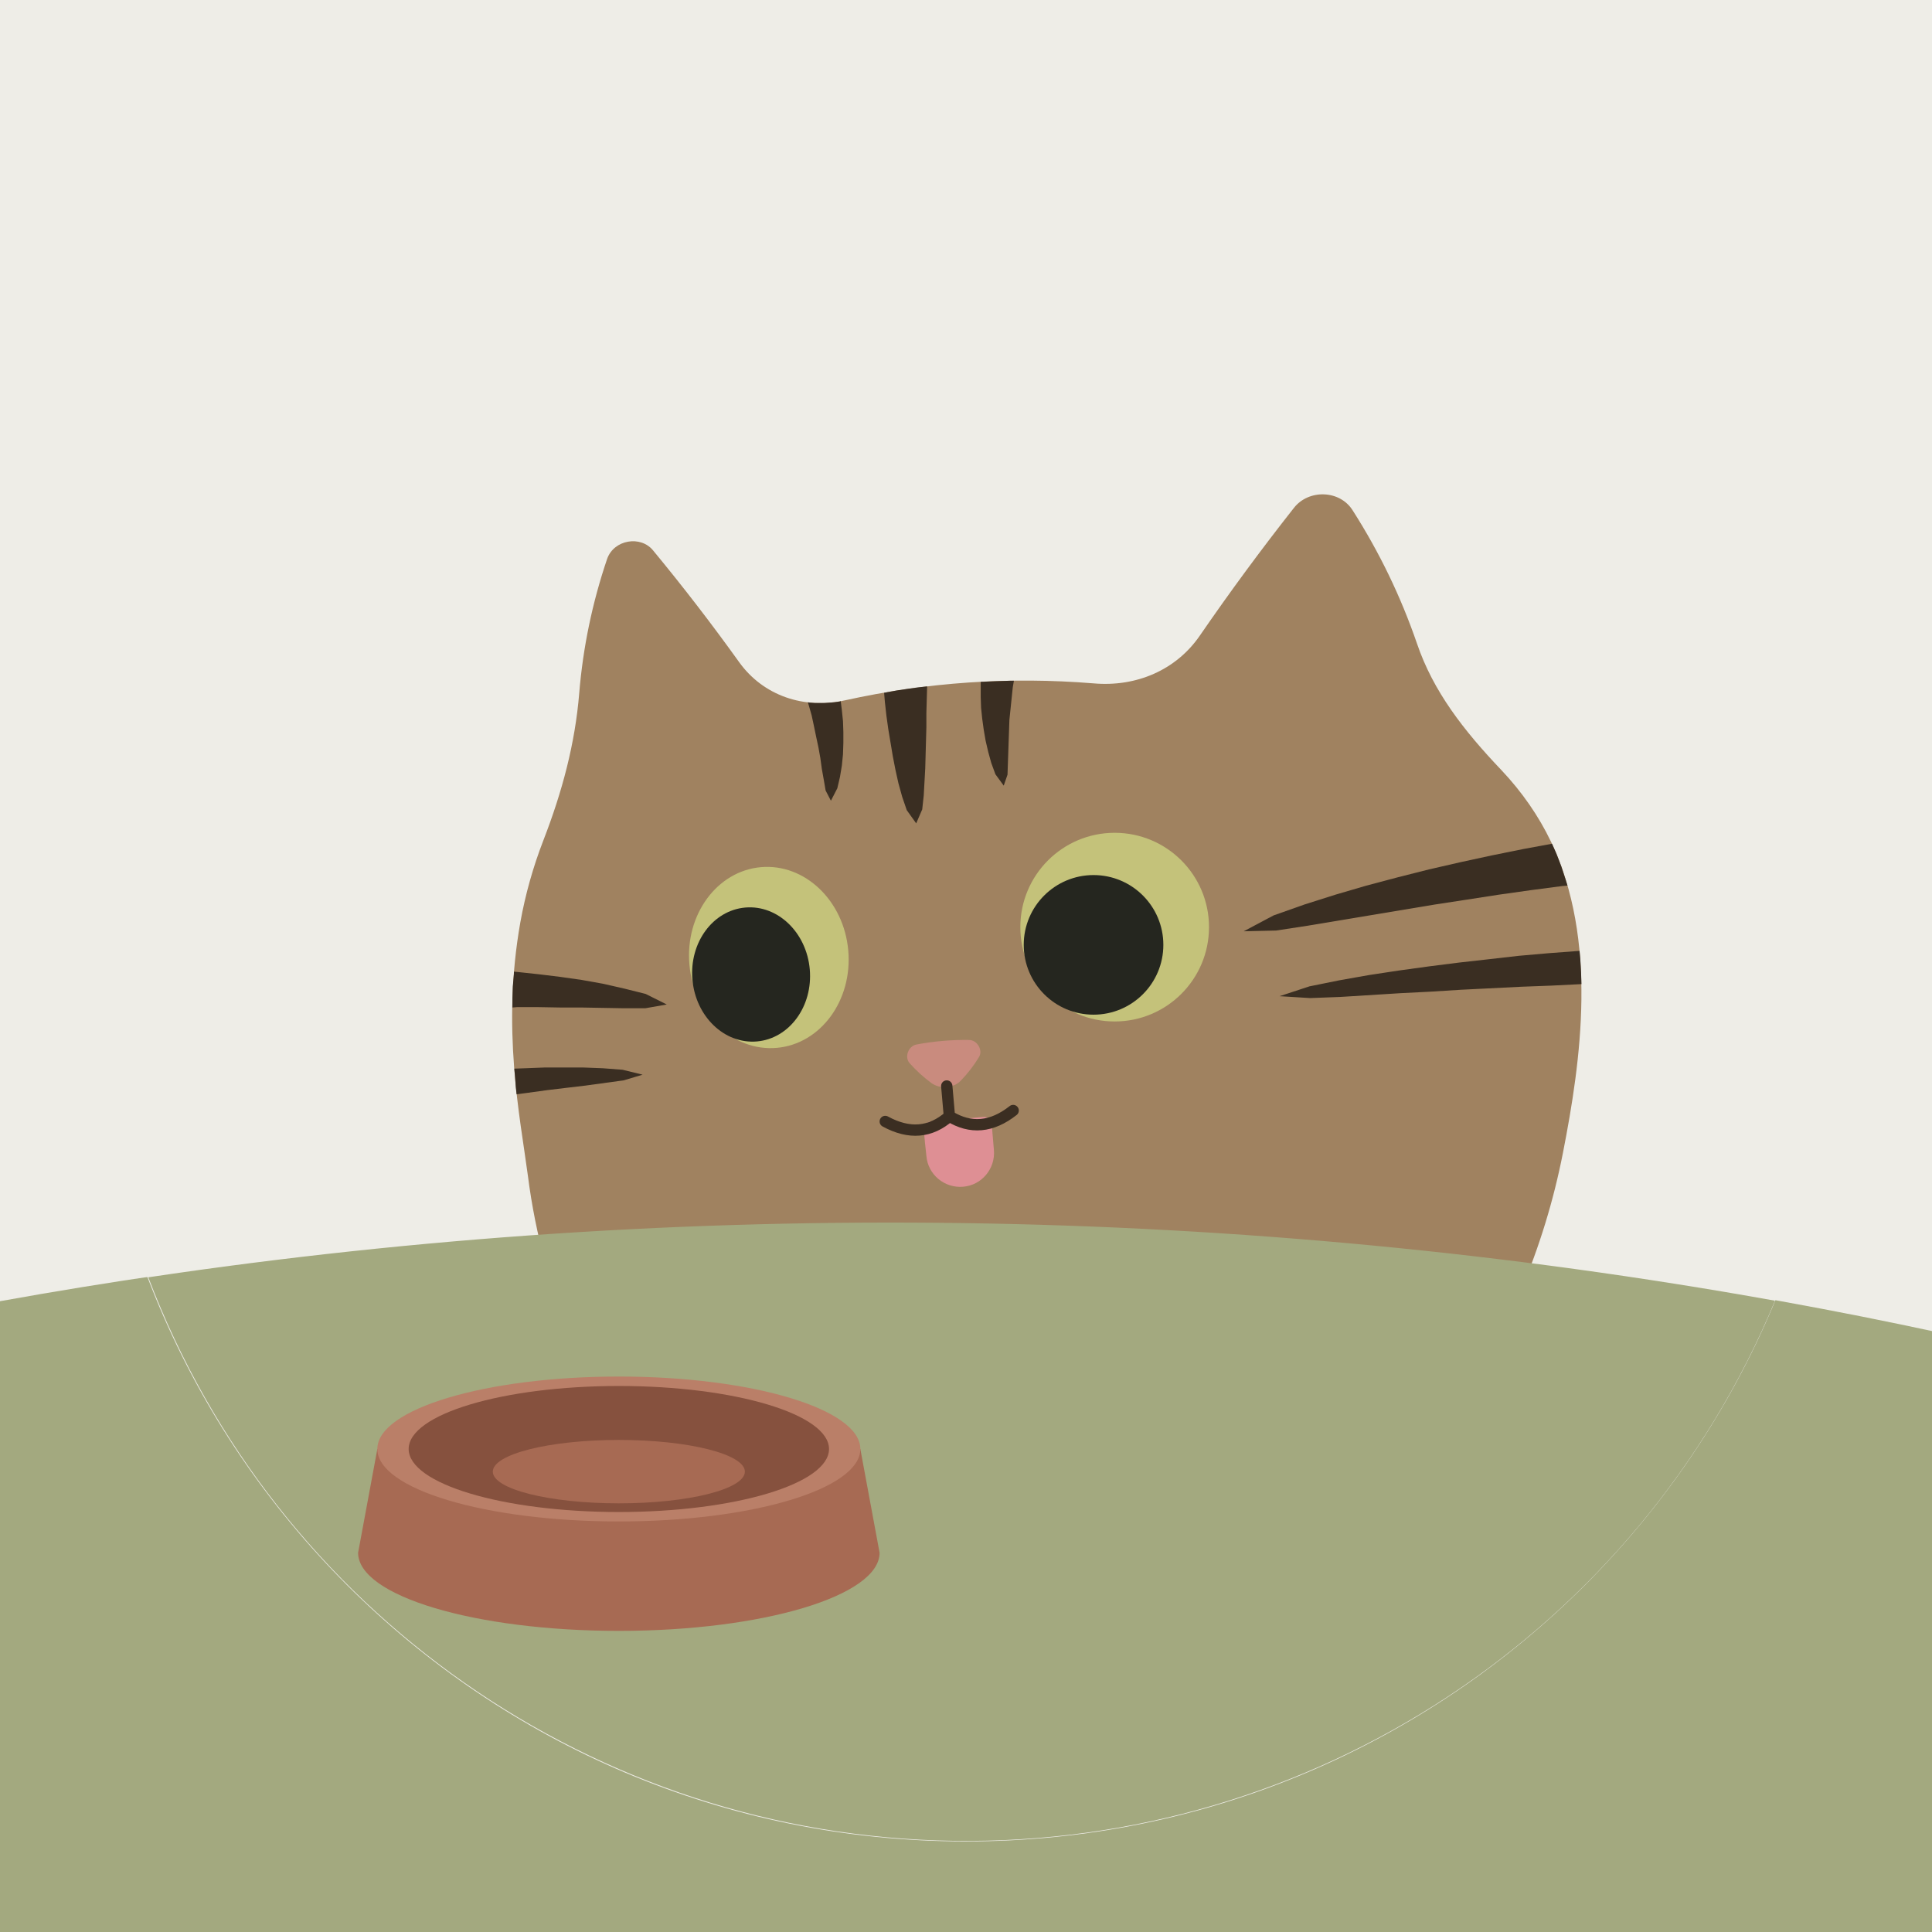
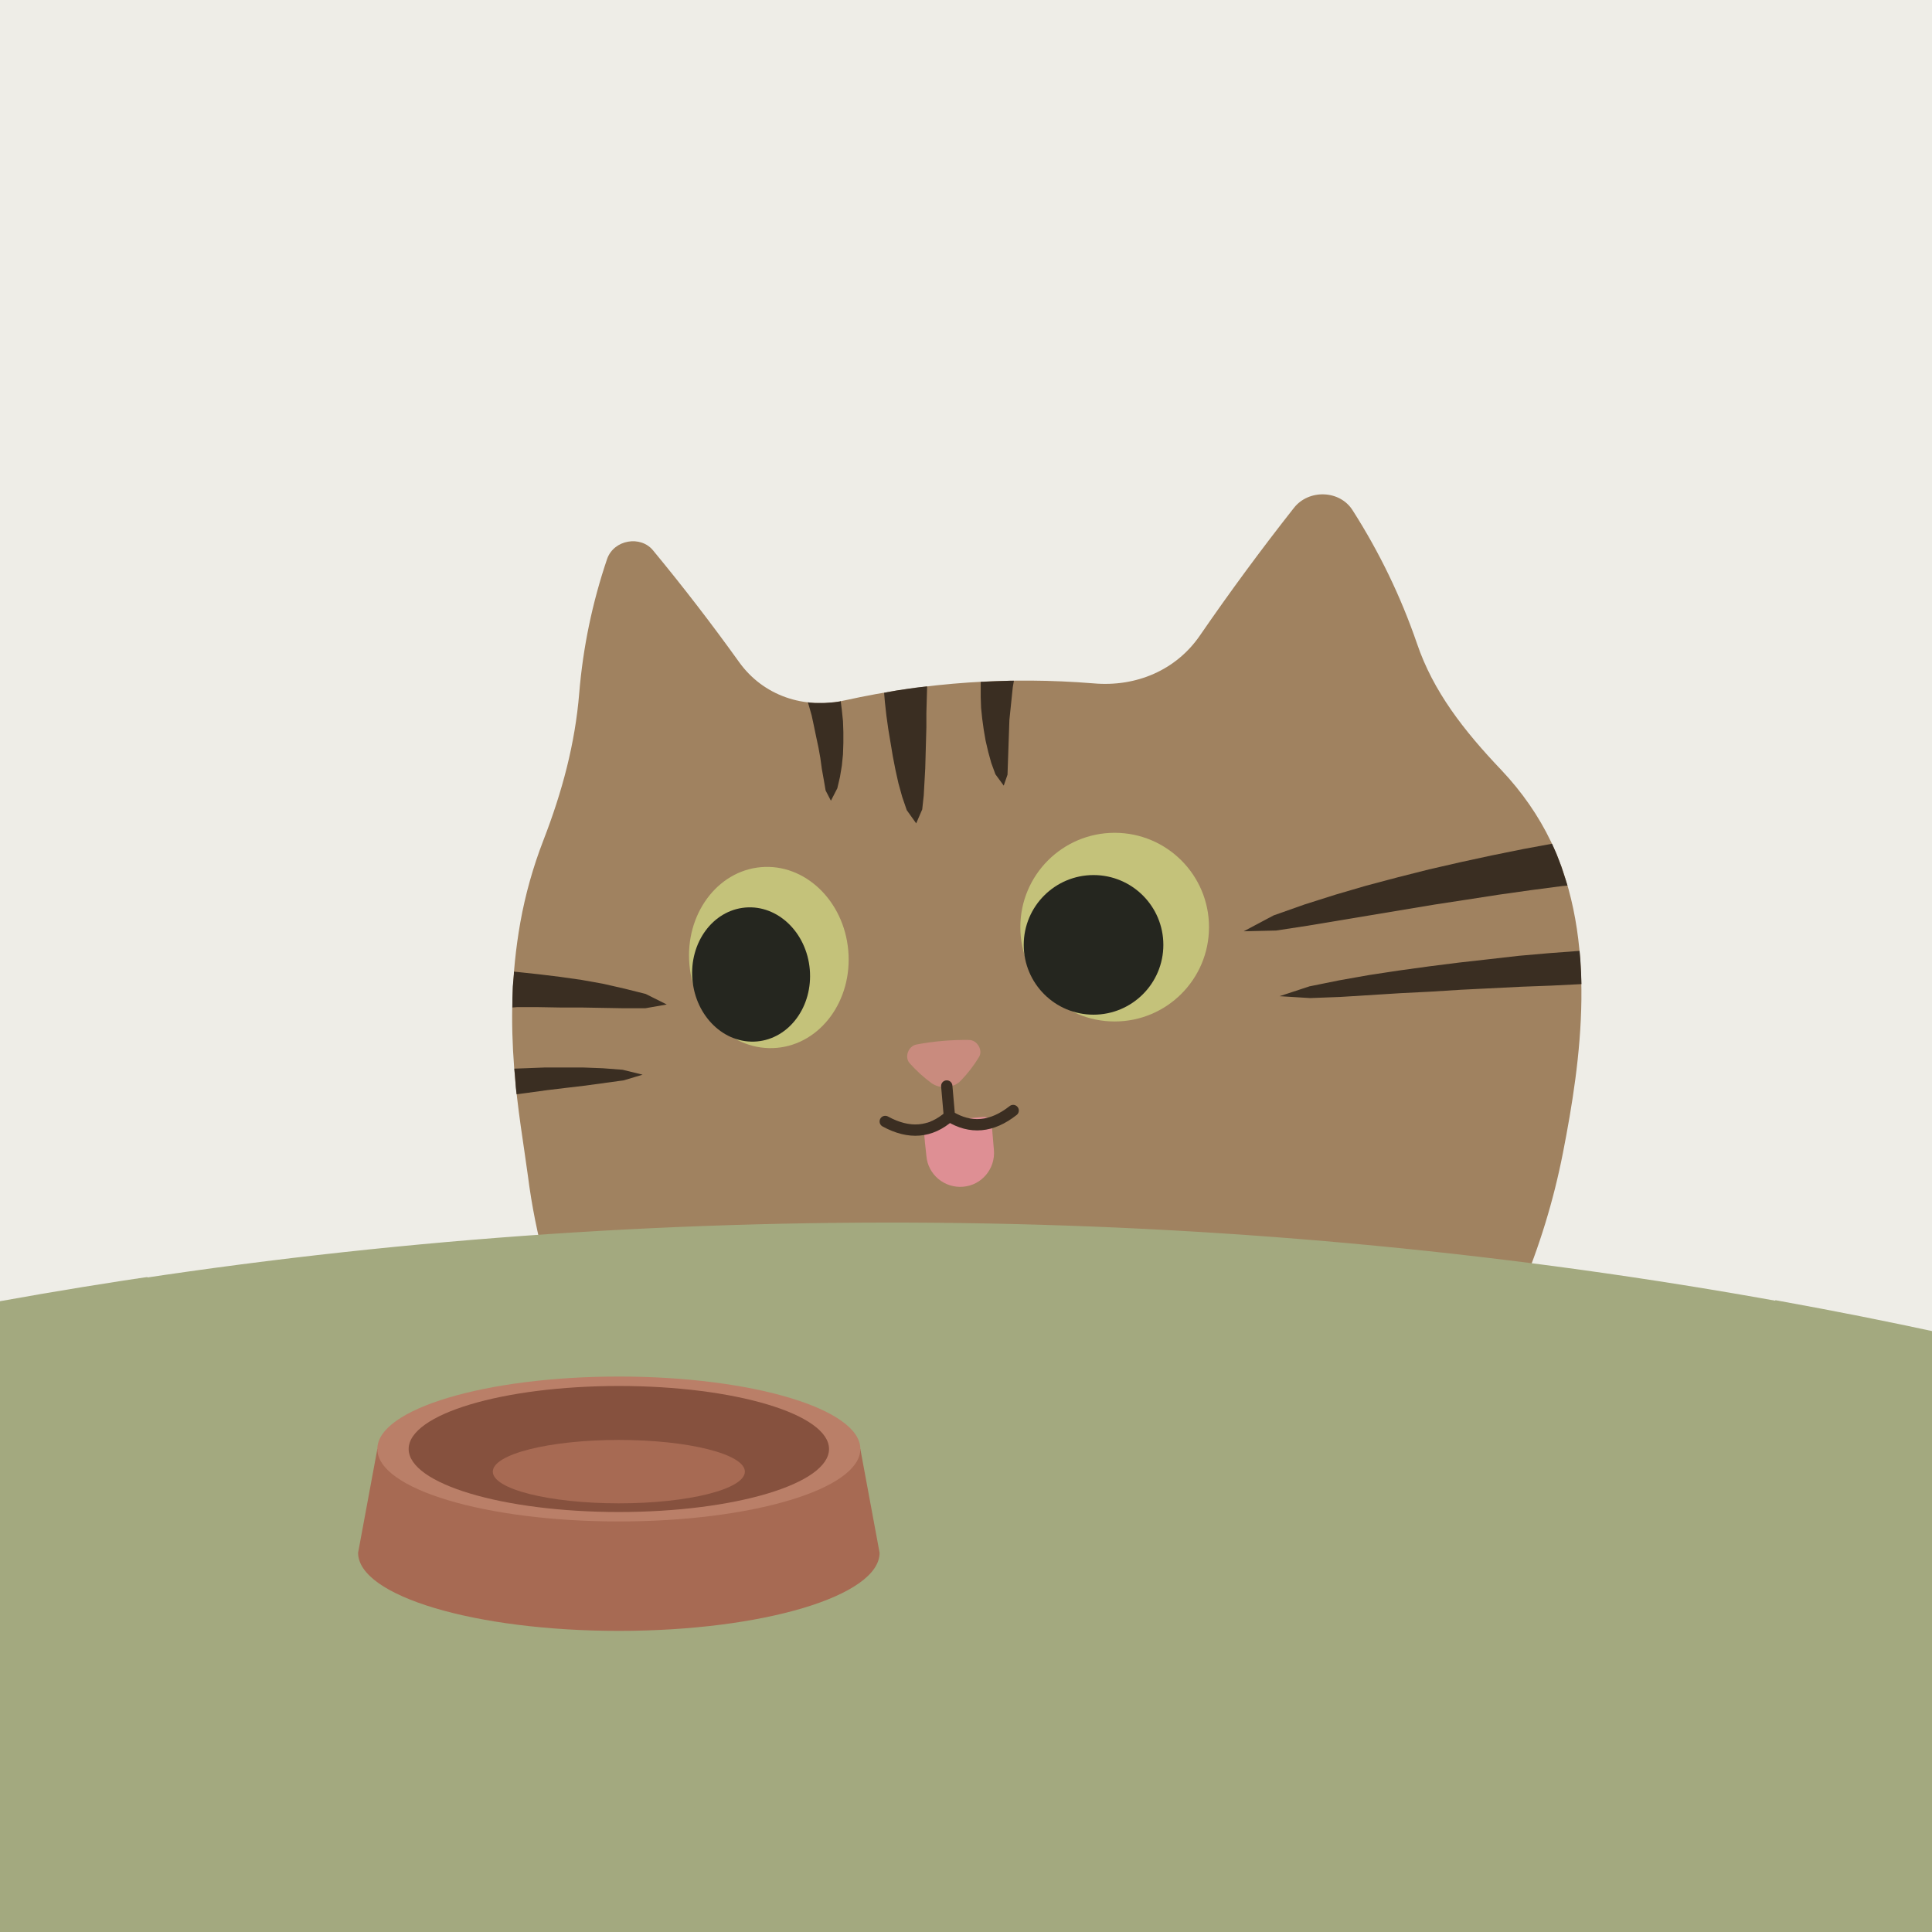
<svg xmlns="http://www.w3.org/2000/svg" viewBox="0 0 512 512" role="img" aria-label="Schmeckt’s?">
  <path fill="#EEEDE7" d="M-128 -128H640V640H-128Z" />
  <path fill="#A3A97F" d="M-664 924A900 600 0 1 1 1136 924A900 600 0 1 1 -664 924Z" />
  <path fill="#EEEDE7" d="M24 256A232 232 0 1 1 488 256A232 232 0 1 1 24 256Z" />
  <path fill="#A08260" d="M144.6 335.1Q141.4 323.4 139.9 311.6C137.8 295.8 132.9 272.6 137.9 244.4Q139.9 233.3 144 222.7C149 209.8 152.4 197.1 153.5 183.7Q155 165.5 160.9 148.1C162.7 143 169.8 141.8 173.1 145.9Q185 160.3 195.9 175.5C202.3 184.4 213.1 188 223.9 185.6Q256.5 178.4 289.8 181.1C301.1 182.1 311.7 177.6 318 168.4Q329.9 151.1 342.9 134.6C346.8 129.6 355.1 129.8 358.5 135.3Q369.1 151.9 375.5 170.5C379.8 183.2 387.9 193.6 397.9 204.1Q406.1 212.8 411 223C423.5 249.2 419 281 414.2 305.5Q410.5 324.4 402.9 342.4Q274.1 326.3 144.6 335.1Z" />
  <path fill="#3A2E22" d="M234.5 186L234.9 189.6L235.4 193.2L236 196.8L236.6 200.4L237.3 204L238.1 207.6L239.1 211.2L240.3 214.7L242.8 218.2L244.4 214.5L244.8 210.8L245 207.2L245.2 203.6L245.3 199.9L245.4 196.3L245.5 192.7L245.5 189L245.6 185.4L245.7 181.9L243 182.2L240.2 182.6L237.5 183L234.8 183.5L234.3 183.6ZM214.3 186.8L215.1 189.6L215.7 192.4L216.3 195.3L216.9 198.1L217.4 200.9L217.8 203.8L218.3 206.6L218.8 209.5L220.2 212.2L221.9 208.9L222.6 205.9L223.1 202.9L223.4 199.9L223.5 196.9L223.5 194L223.4 191.1L223.1 188.2L222.8 185.8L222.6 185.9L221.2 186.1L219.9 186.2L218.5 186.3L217.2 186.3L215.9 186.3L214.6 186.2L214.1 186.1ZM259.9 181.8L259.9 184.7L260 187.6L260.3 190.5L260.7 193.4L261.2 196.3L261.9 199.3L262.7 202.2L263.8 205.2L266 208.2L267 205.3L267.1 202.4L267.2 199.5L267.3 196.6L267.4 193.7L267.5 190.8L267.8 187.9L268.1 185L268.4 182.1L268.7 180.4L267.7 180.4L264.9 180.5L262.2 180.6L259.9 180.7ZM137 266.9L142.7 266.9L148.4 267L154 267L159.7 267.1L165.3 267.2L171 267.2L176.7 266.2L171.1 263.4L165.5 262L159.8 260.7L154.2 259.7L148.6 258.9L142.9 258.2L137.3 257.6L136.2 257.5L136.2 258.1L135.9 261.4L135.8 264.6L135.8 267ZM139.9 289.6L145 288.9L150 288.3L155.1 287.7L160.2 287L165.3 286.3L170.3 284.8L165 283.5L159.8 283.1L154.6 282.9L149.4 282.9L144.3 282.9L139.1 283.1L136.3 283.2L136.5 285.4L136.7 288.2L136.9 290ZM403.7 225L395.3 226.7L387 228.5L378.7 230.4L370.4 232.5L362.1 234.7L353.9 237.1L345.7 239.7L337.5 242.6L329.6 246.8L338.2 246.6L346.7 245.3L355.1 243.9L363.5 242.5L371.9 241.1L380.3 239.7L388.8 238.4L397.2 237.1L405.7 235.9L414.1 234.8L415.4 234.7L414.9 233.1L413.8 229.7L412.5 226.3L411.3 223.6ZM418.5 252L410.5 252.6L402.5 253.3L394.6 254.2L386.6 255.1L378.7 256.1L370.7 257.2L362.8 258.4L354.9 259.8L347 261.4L339.1 264L347.2 264.5L355.2 264.2L363.2 263.7L371.2 263.2L379.1 262.8L387.1 262.3L395.1 261.9L403.1 261.5L411.1 261.2L419.1 260.8L419 257.7L418.8 254.2L418.6 252Z" />
  <path fill="#C4C27A" d="M182.7 255.6A21.1 24 -5 1 1 224.8 251.9A21.1 24 -5 1 1 182.7 255.6Z" />
  <path fill="#25261F" d="M183.5 259.6A15.6 17.8 -5 1 1 214.6 256.9A15.6 17.8 -5 1 1 183.5 259.6Z" />
  <path fill="#C4C27A" d="M270.4 245.7A25 25 0 1 1 320.4 245.7A25 25 0 1 1 270.4 245.7Z" />
  <path fill="#25261F" d="M271.3 250.4A18.5 18.5 0 1 1 308.3 250.4A18.5 18.5 0 1 1 271.3 250.4Z" />
  <path fill="#DE8F94" d="M246.7 297.2Q253.6 296.6 260.6 296C261.7 295.9 262.7 296.7 262.8 297.8Q263.1 301.3 263.4 304.8C263.8 309.7 260.2 314.1 255.2 314.5Q255.2 314.5 255.2 314.5C250.3 314.9 245.9 311.3 245.5 306.3Q245.1 302.8 244.8 299.3C244.7 298.2 245.6 297.3 246.7 297.2Z" />
  <path fill="#C98B7E" d="M242.9 276.8Q249.8 275.5 256.8 275.6C259 275.6 260.6 278.4 259.4 280.2Q257.4 283.5 254.7 286.3C252.8 288.4 249.1 288.7 246.8 287Q243.7 284.7 241.1 281.8C239.6 280.2 240.7 277.2 242.9 276.8Z" />
  <path fill="none" stroke="#3B2E22" stroke-width="3" stroke-linecap="round" stroke-linejoin="round" d="M250.9 287.8L251.6 295.8M234.6 297.2Q244.1 302.4 251.6 295.8Q260 301 268.5 294.3" />
-   <path fill="#A3A97F" d="M39.3 338.5A900 600 0 0 1 470.4 344.7A232 232 0 0 1 39.3 338.5Z" />
+   <path fill="#A3A97F" d="M36.7 338.9A900 600 0 0 1 472.7 345.1A234.5 234.5 0 0 1 36.7 338.9Z" />
  <path fill="#A76A53" d="M100 384L94.9 411.5A69.1 20.7 0 0 0 233.1 411.5L228 384Z" />
  <path fill="#BA7F68" d="M100 384A64 19.2 0 1 1 228 384A64 19.2 0 1 1 100 384Z" />
  <path fill="#86513E" d="M108.3 384A55.7 16.7 0 1 1 219.7 384A55.7 16.7 0 1 1 108.3 384Z" />
  <path fill="#A76A53" d="M130.6 390A33.4 8.4 0 1 1 197.4 390A33.4 8.4 0 1 1 130.6 390Z" />
</svg>
